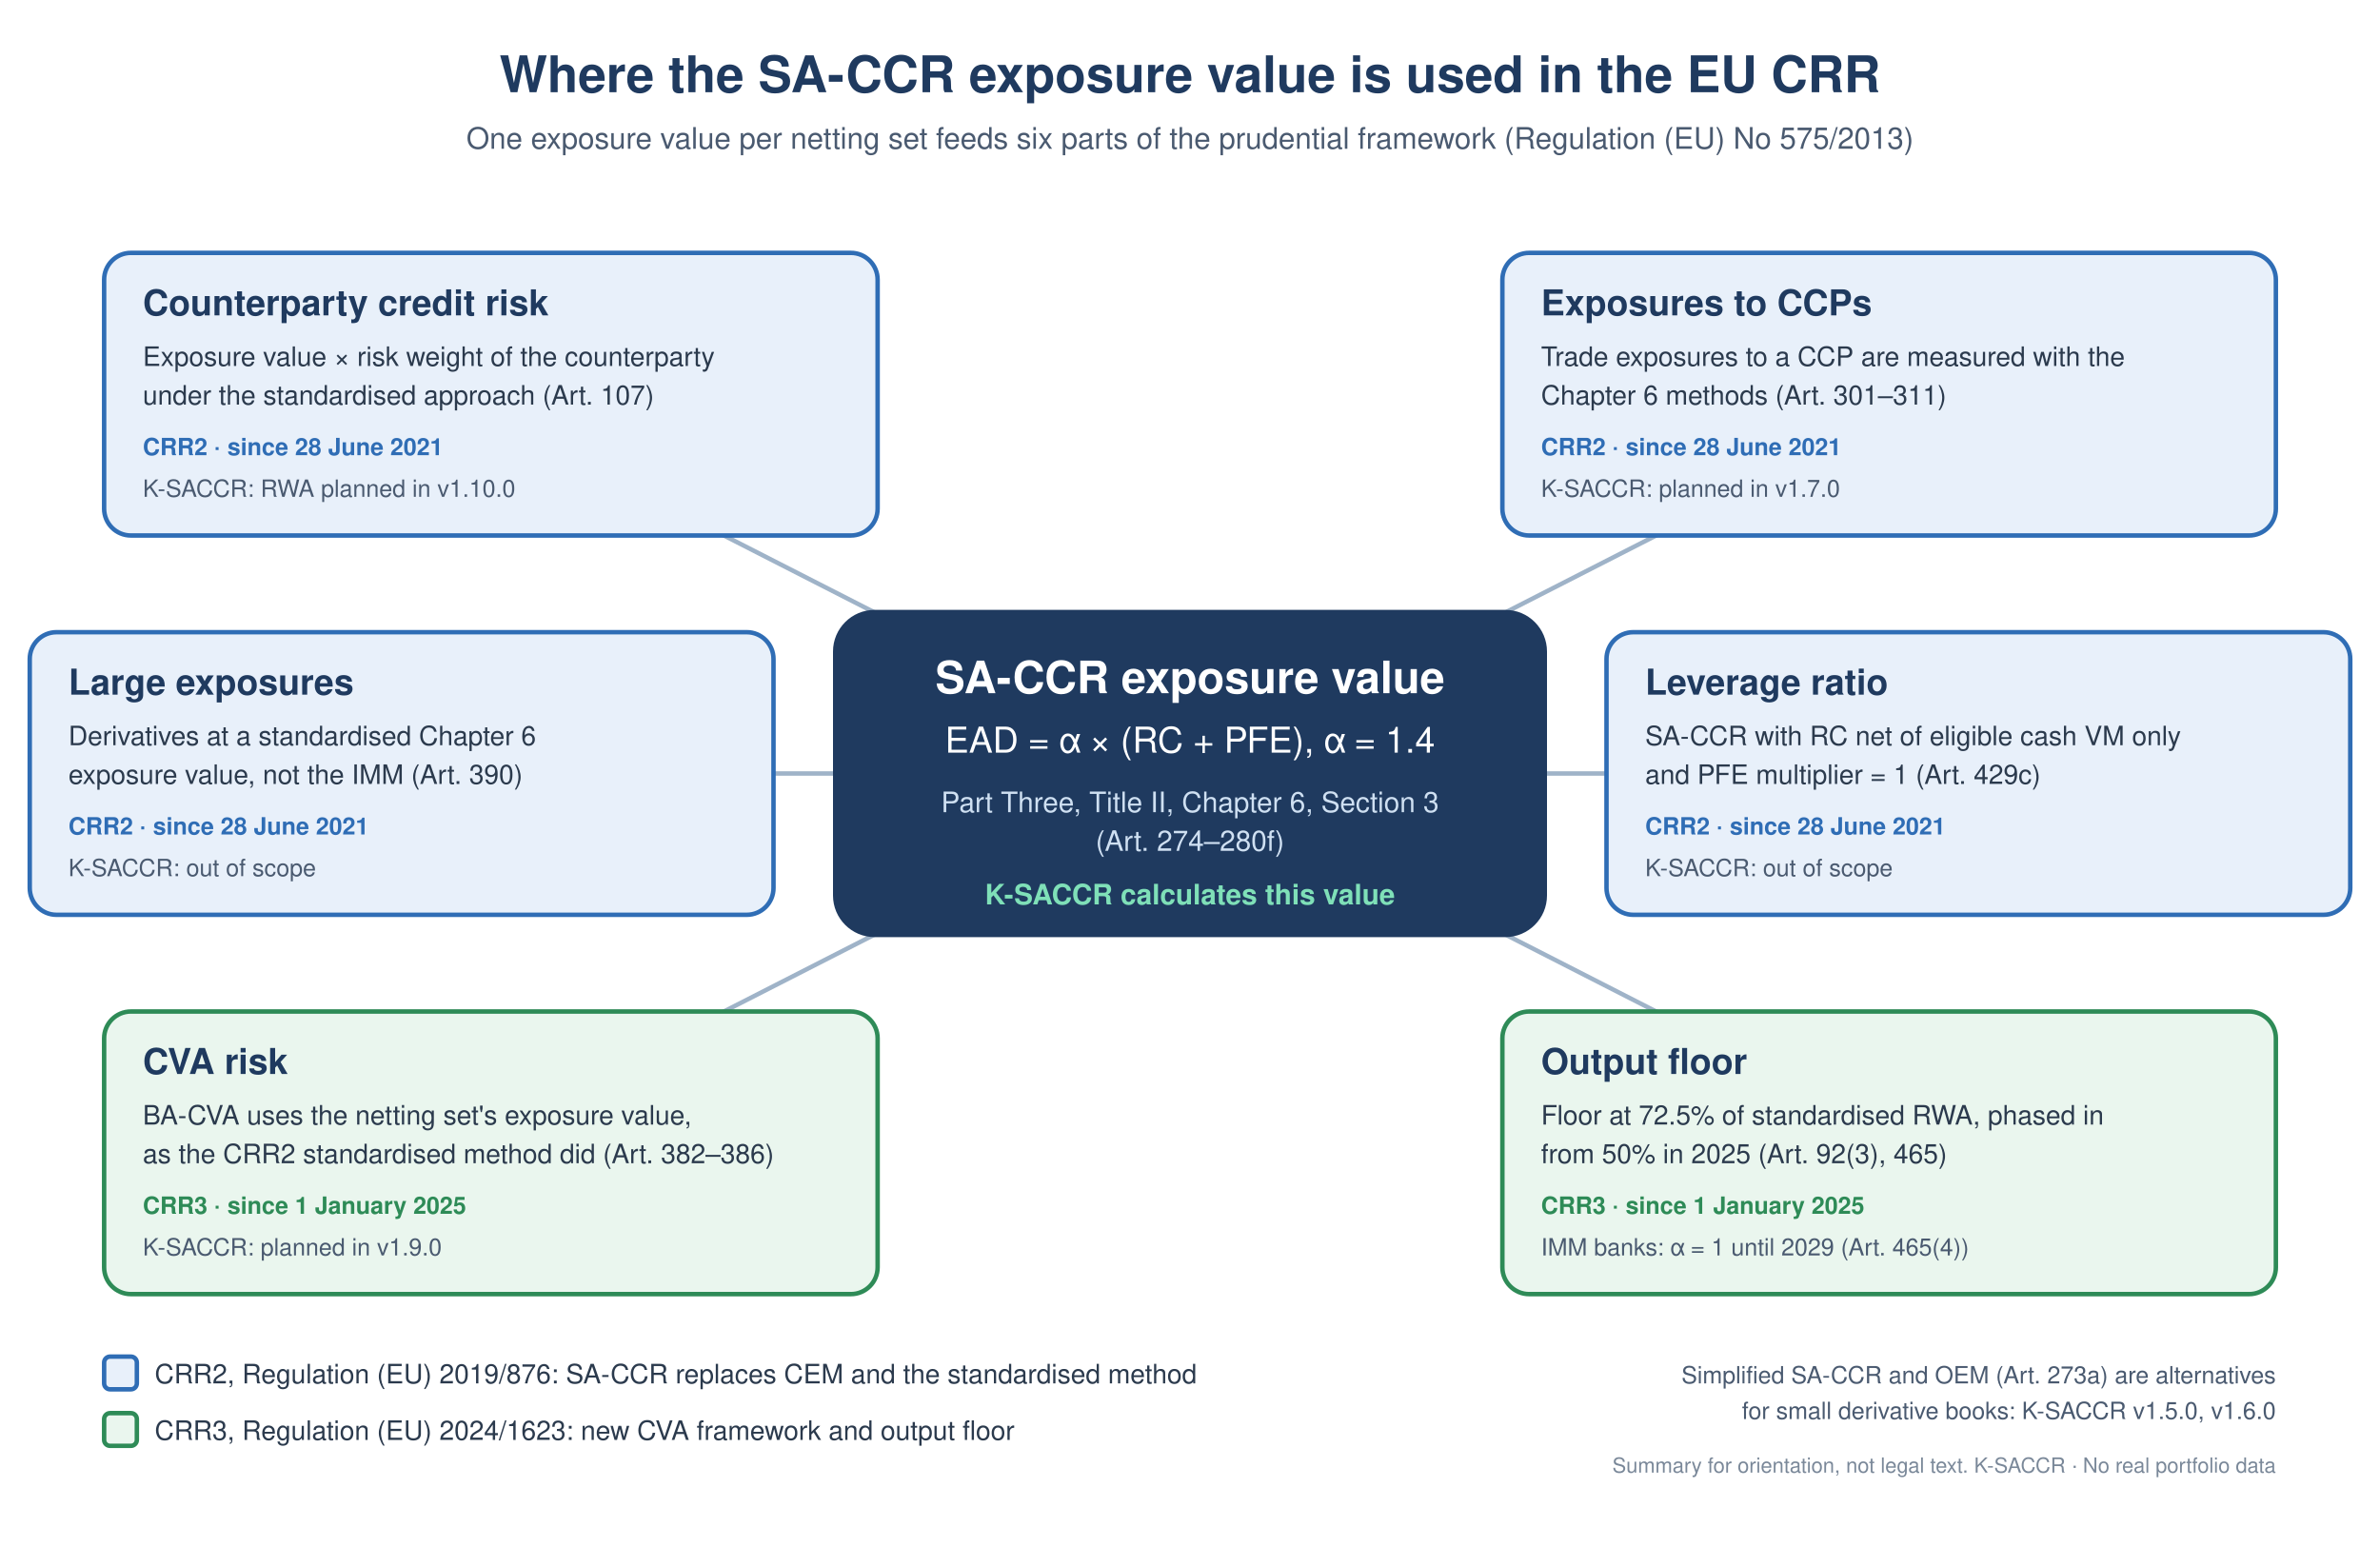
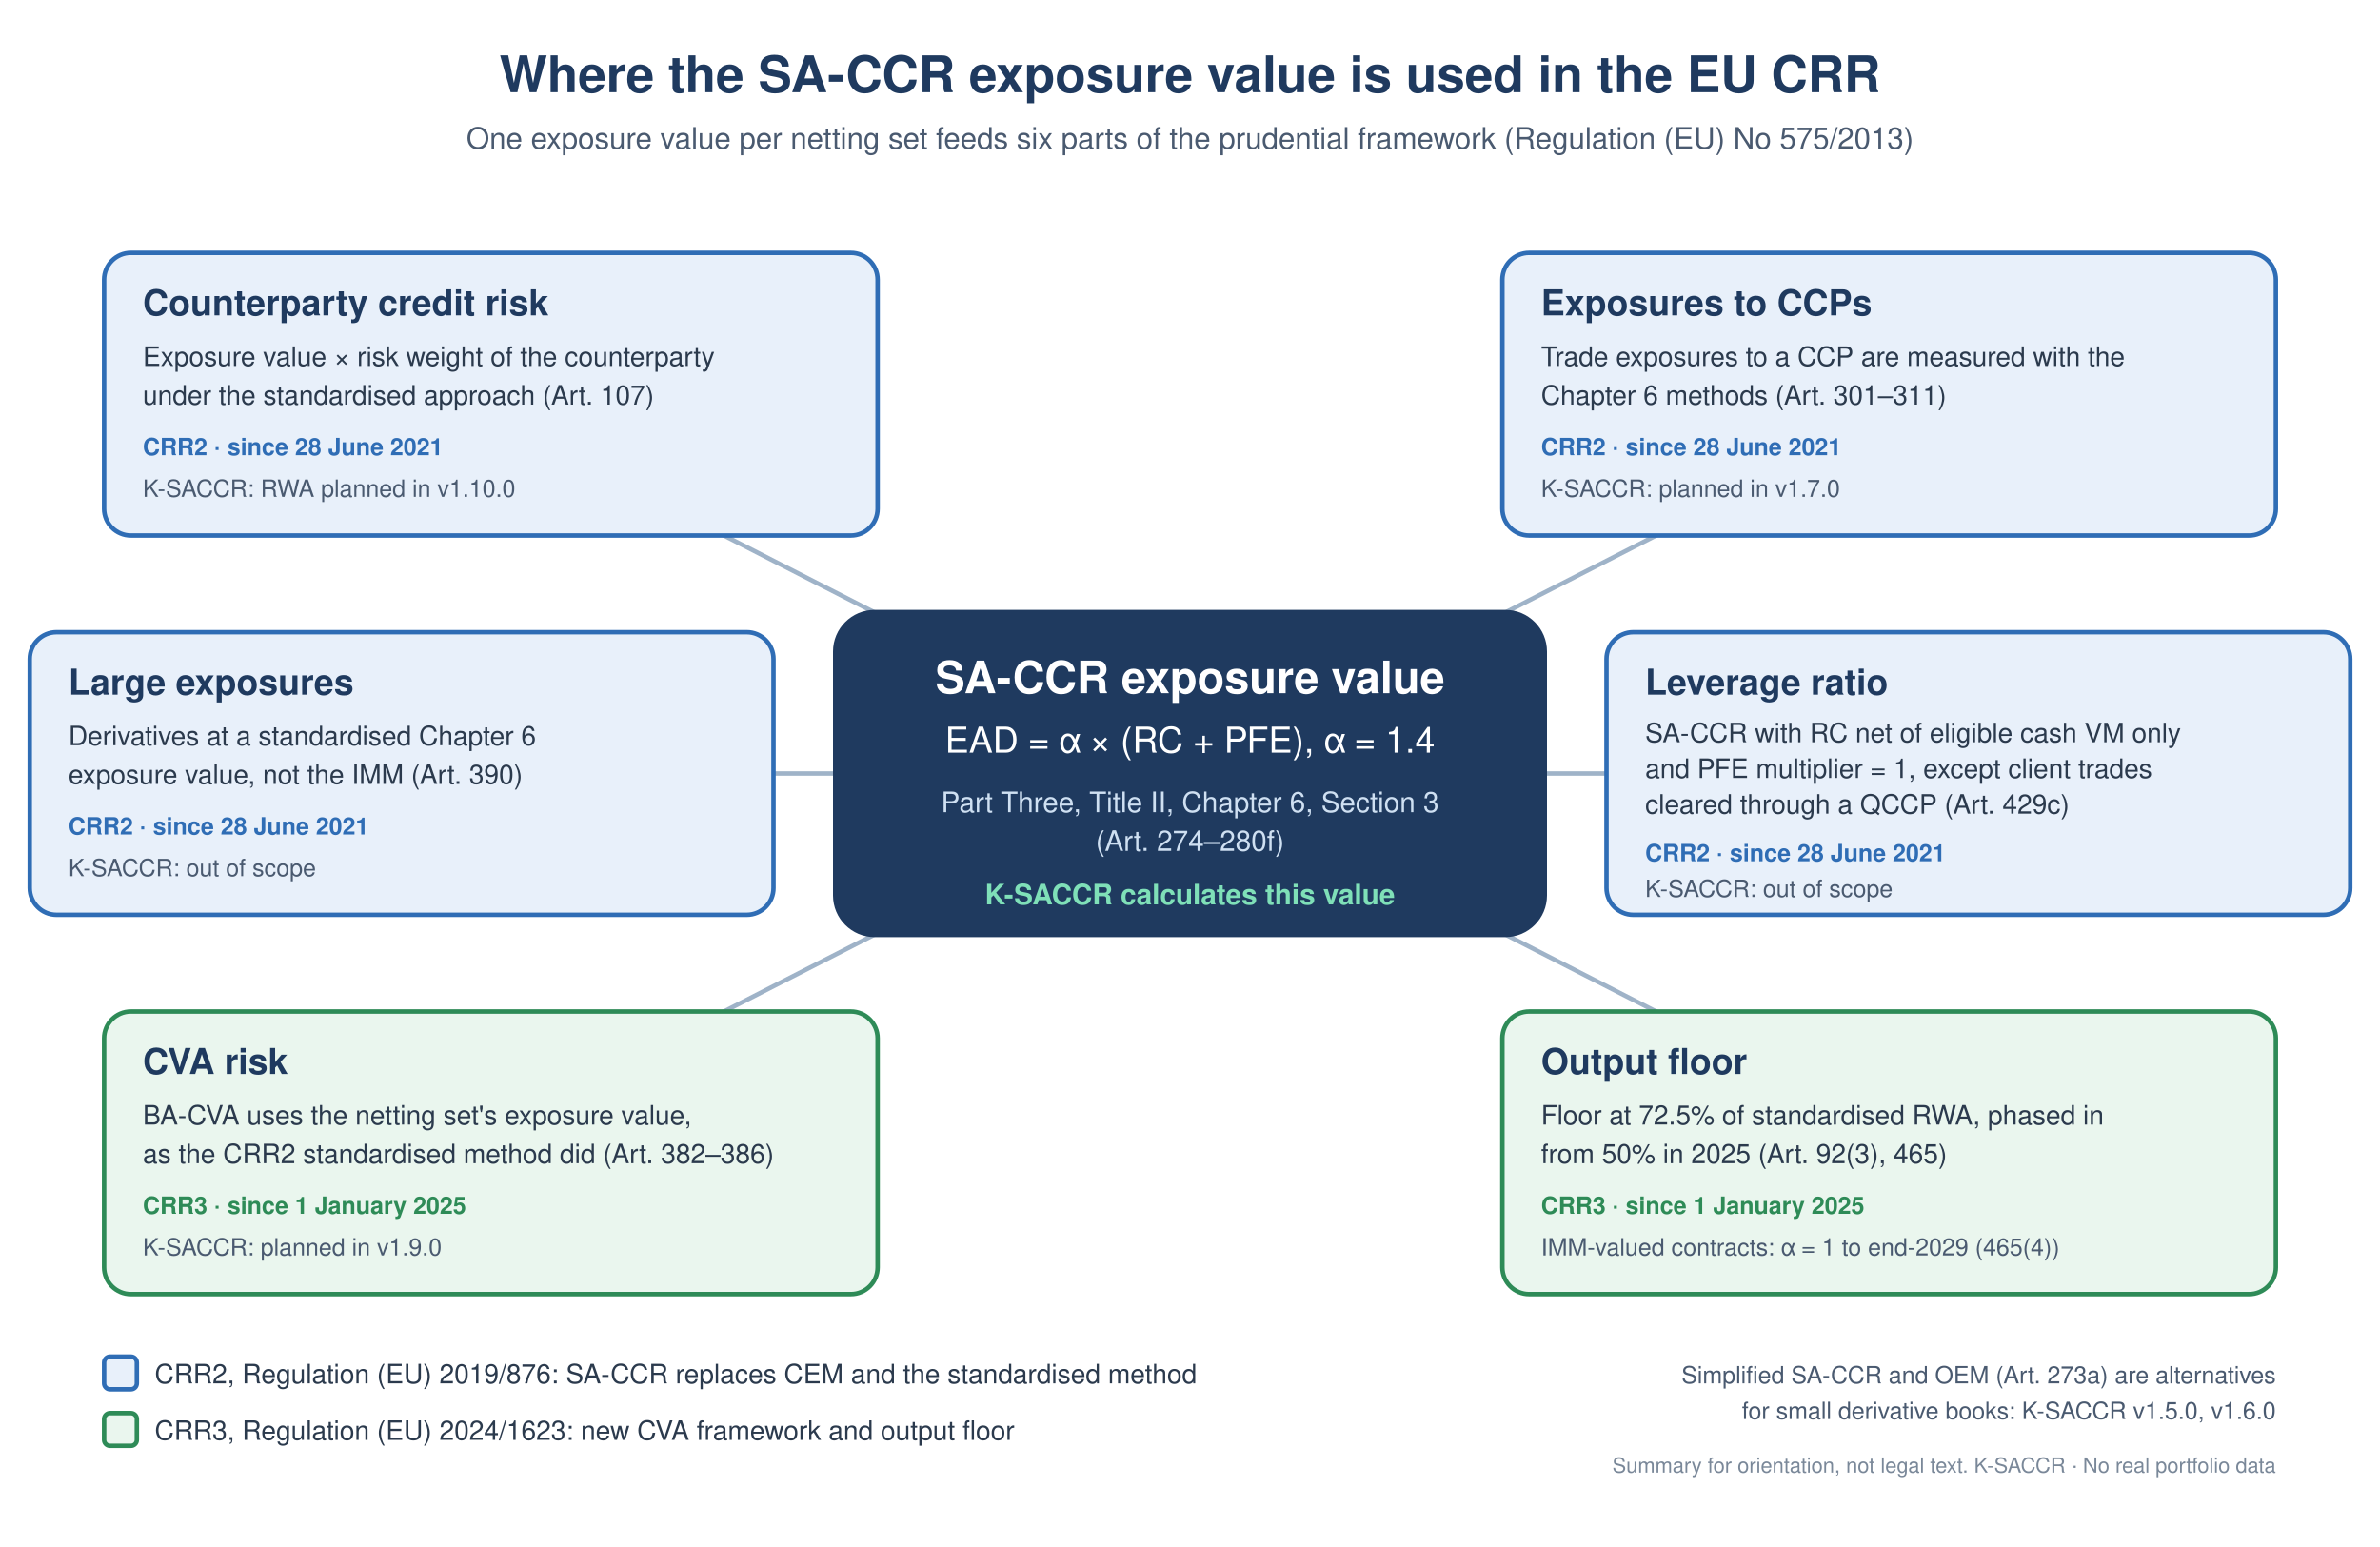
<svg xmlns="http://www.w3.org/2000/svg" width="1600" height="1040" viewBox="0 0 1600 1040" font-family="Segoe UI, Helvetica, Arial, sans-serif">
  <rect width="1600" height="1040" fill="#ffffff" />
  <text x="800" y="62" text-anchor="middle" font-size="34" font-weight="700" fill="#1f3a5f">Where the SA-CCR exposure value is used in the EU CRR</text>
  <text x="800" y="100" text-anchor="middle" font-size="20" fill="#4a5a70">One exposure value per netting set feeds six parts of the prudential framework (Regulation (EU) No 575/2013)</text>
  <g stroke="#9fb3c8" stroke-width="3" fill="none">
    <path d="M800 520 L330 280" />
    <path d="M800 520 L1270 280" />
    <path d="M800 520 L250 520" />
    <path d="M800 520 L1350 520" />
    <path d="M800 520 L330 760" />
    <path d="M800 520 L1270 760" />
  </g>
  <rect x="560" y="410" width="480" height="220" rx="28" fill="#1f3a5f" />
  <text x="800" y="466" text-anchor="middle" font-size="30" font-weight="700" fill="#ffffff">SA-CCR exposure value</text>
  <text x="800" y="506" text-anchor="middle" font-size="24" fill="#ffffff">EAD = α × (RC + PFE), α = 1.4</text>
  <text x="800" y="546" text-anchor="middle" font-size="19" fill="#cfe0f2">Part Three, Title II, Chapter 6, Section 3</text>
  <text x="800" y="572" text-anchor="middle" font-size="19" fill="#cfe0f2">(Art. 274–280f)</text>
  <text x="800" y="608" text-anchor="middle" font-size="19" font-weight="700" fill="#7fe0b8">K-SACCR calculates this value</text>
  <g>
    <rect x="70" y="170" width="520" height="190" rx="18" fill="#e8f0fa" stroke="#2f6db5" stroke-width="3" />
    <text x="96" y="212" font-size="24" font-weight="700" fill="#1f3a5f">Counterparty credit risk</text>
    <text x="96" y="246" font-size="18" fill="#2b3a4d">Exposure value × risk weight of the counterparty</text>
    <text x="96" y="272" font-size="18" fill="#2b3a4d">under the standardised approach (Art. 107)</text>
    <text x="96" y="306" font-size="16" fill="#2f6db5" font-weight="700">CRR2 · since 28 June 2021</text>
    <text x="96" y="334" font-size="16" fill="#4a5a70">K-SACCR: RWA planned in v1.10.0</text>
  </g>
  <g>
    <rect x="1010" y="170" width="520" height="190" rx="18" fill="#e8f0fa" stroke="#2f6db5" stroke-width="3" />
    <text x="1036" y="212" font-size="24" font-weight="700" fill="#1f3a5f">Exposures to CCPs</text>
    <text x="1036" y="246" font-size="18" fill="#2b3a4d">Trade exposures to a CCP are measured with the</text>
    <text x="1036" y="272" font-size="18" fill="#2b3a4d">Chapter 6 methods (Art. 301–311)</text>
    <text x="1036" y="306" font-size="16" fill="#2f6db5" font-weight="700">CRR2 · since 28 June 2021</text>
    <text x="1036" y="334" font-size="16" fill="#4a5a70">K-SACCR: planned in v1.7.0</text>
  </g>
  <g>
    <rect x="20" y="425" width="500" height="190" rx="18" fill="#e8f0fa" stroke="#2f6db5" stroke-width="3" />
    <text x="46" y="467" font-size="24" font-weight="700" fill="#1f3a5f">Large exposures</text>
    <text x="46" y="501" font-size="18" fill="#2b3a4d">Derivatives at a standardised Chapter 6</text>
    <text x="46" y="527" font-size="18" fill="#2b3a4d">exposure value, not the IMM (Art. 390)</text>
    <text x="46" y="561" font-size="16" fill="#2f6db5" font-weight="700">CRR2 · since 28 June 2021</text>
    <text x="46" y="589" font-size="16" fill="#4a5a70">K-SACCR: out of scope</text>
  </g>
  <g>
    <rect x="1080" y="425" width="500" height="190" rx="18" fill="#e8f0fa" stroke="#2f6db5" stroke-width="3" />
    <text x="1106" y="467" font-size="24" font-weight="700" fill="#1f3a5f">Leverage ratio</text>
-     <text x="1106" y="501" font-size="18" fill="#2b3a4d">SA-CCR with RC net of eligible cash VM only</text>
-     <text x="1106" y="527" font-size="18" fill="#2b3a4d">and PFE multiplier = 1 (Art. 429c)</text>
-     <text x="1106" y="561" font-size="16" fill="#2f6db5" font-weight="700">CRR2 · since 28 June 2021</text>
-     <text x="1106" y="589" font-size="16" fill="#4a5a70">K-SACCR: out of scope</text>
+     <text x="1106" y="499" font-size="18" fill="#2b3a4d">SA-CCR with RC net of eligible cash VM only</text>
+     <text x="1106" y="523" font-size="18" fill="#2b3a4d">and PFE multiplier = 1, except client trades</text>
+     <text x="1106" y="547" font-size="18" fill="#2b3a4d">cleared through a QCCP (Art. 429c)</text>
+     <text x="1106" y="579" font-size="16" fill="#2f6db5" font-weight="700">CRR2 · since 28 June 2021</text>
+     <text x="1106" y="603" font-size="16" fill="#4a5a70">K-SACCR: out of scope</text>
  </g>
  <g>
    <rect x="70" y="680" width="520" height="190" rx="18" fill="#eaf6ee" stroke="#2e8b57" stroke-width="3" />
    <text x="96" y="722" font-size="24" font-weight="700" fill="#1f3a5f">CVA risk</text>
    <text x="96" y="756" font-size="18" fill="#2b3a4d">BA-CVA uses the netting set's exposure value,</text>
    <text x="96" y="782" font-size="18" fill="#2b3a4d">as the CRR2 standardised method did (Art. 382–386)</text>
    <text x="96" y="816" font-size="16" fill="#2e8b57" font-weight="700">CRR3 · since 1 January 2025</text>
    <text x="96" y="844" font-size="16" fill="#4a5a70">K-SACCR: planned in v1.9.0</text>
  </g>
  <g>
    <rect x="1010" y="680" width="520" height="190" rx="18" fill="#eaf6ee" stroke="#2e8b57" stroke-width="3" />
    <text x="1036" y="722" font-size="24" font-weight="700" fill="#1f3a5f">Output floor</text>
    <text x="1036" y="756" font-size="18" fill="#2b3a4d">Floor at 72.5% of standardised RWA, phased in</text>
    <text x="1036" y="782" font-size="18" fill="#2b3a4d">from 50% in 2025 (Art. 92(3), 465)</text>
    <text x="1036" y="816" font-size="16" fill="#2e8b57" font-weight="700">CRR3 · since 1 January 2025</text>
-     <text x="1036" y="844" font-size="16" fill="#4a5a70">IMM banks: α = 1 until 2029 (Art. 465(4))</text>
+     <text x="1036" y="844" font-size="16" fill="#4a5a70">IMM-valued contracts: α = 1 to end-2029 (465(4))</text>
  </g>
  <rect x="70" y="912" width="22" height="22" rx="4" fill="#e8f0fa" stroke="#2f6db5" stroke-width="3" />
  <text x="104" y="930" font-size="18" fill="#2b3a4d">CRR2, Regulation (EU) 2019/876: SA-CCR replaces CEM and the standardised method</text>
  <rect x="70" y="950" width="22" height="22" rx="4" fill="#eaf6ee" stroke="#2e8b57" stroke-width="3" />
  <text x="104" y="968" font-size="18" fill="#2b3a4d">CRR3, Regulation (EU) 2024/1623: new CVA framework and output floor</text>
  <text x="1530" y="930" text-anchor="end" font-size="16" fill="#4a5a70">Simplified SA-CCR and OEM (Art. 273a) are alternatives</text>
  <text x="1530" y="954" text-anchor="end" font-size="16" fill="#4a5a70">for small derivative books: K-SACCR v1.5.0, v1.6.0</text>
  <text x="1530" y="990" text-anchor="end" font-size="14" fill="#7a8899">Summary for orientation, not legal text. K-SACCR · No real portfolio data</text>
</svg>
